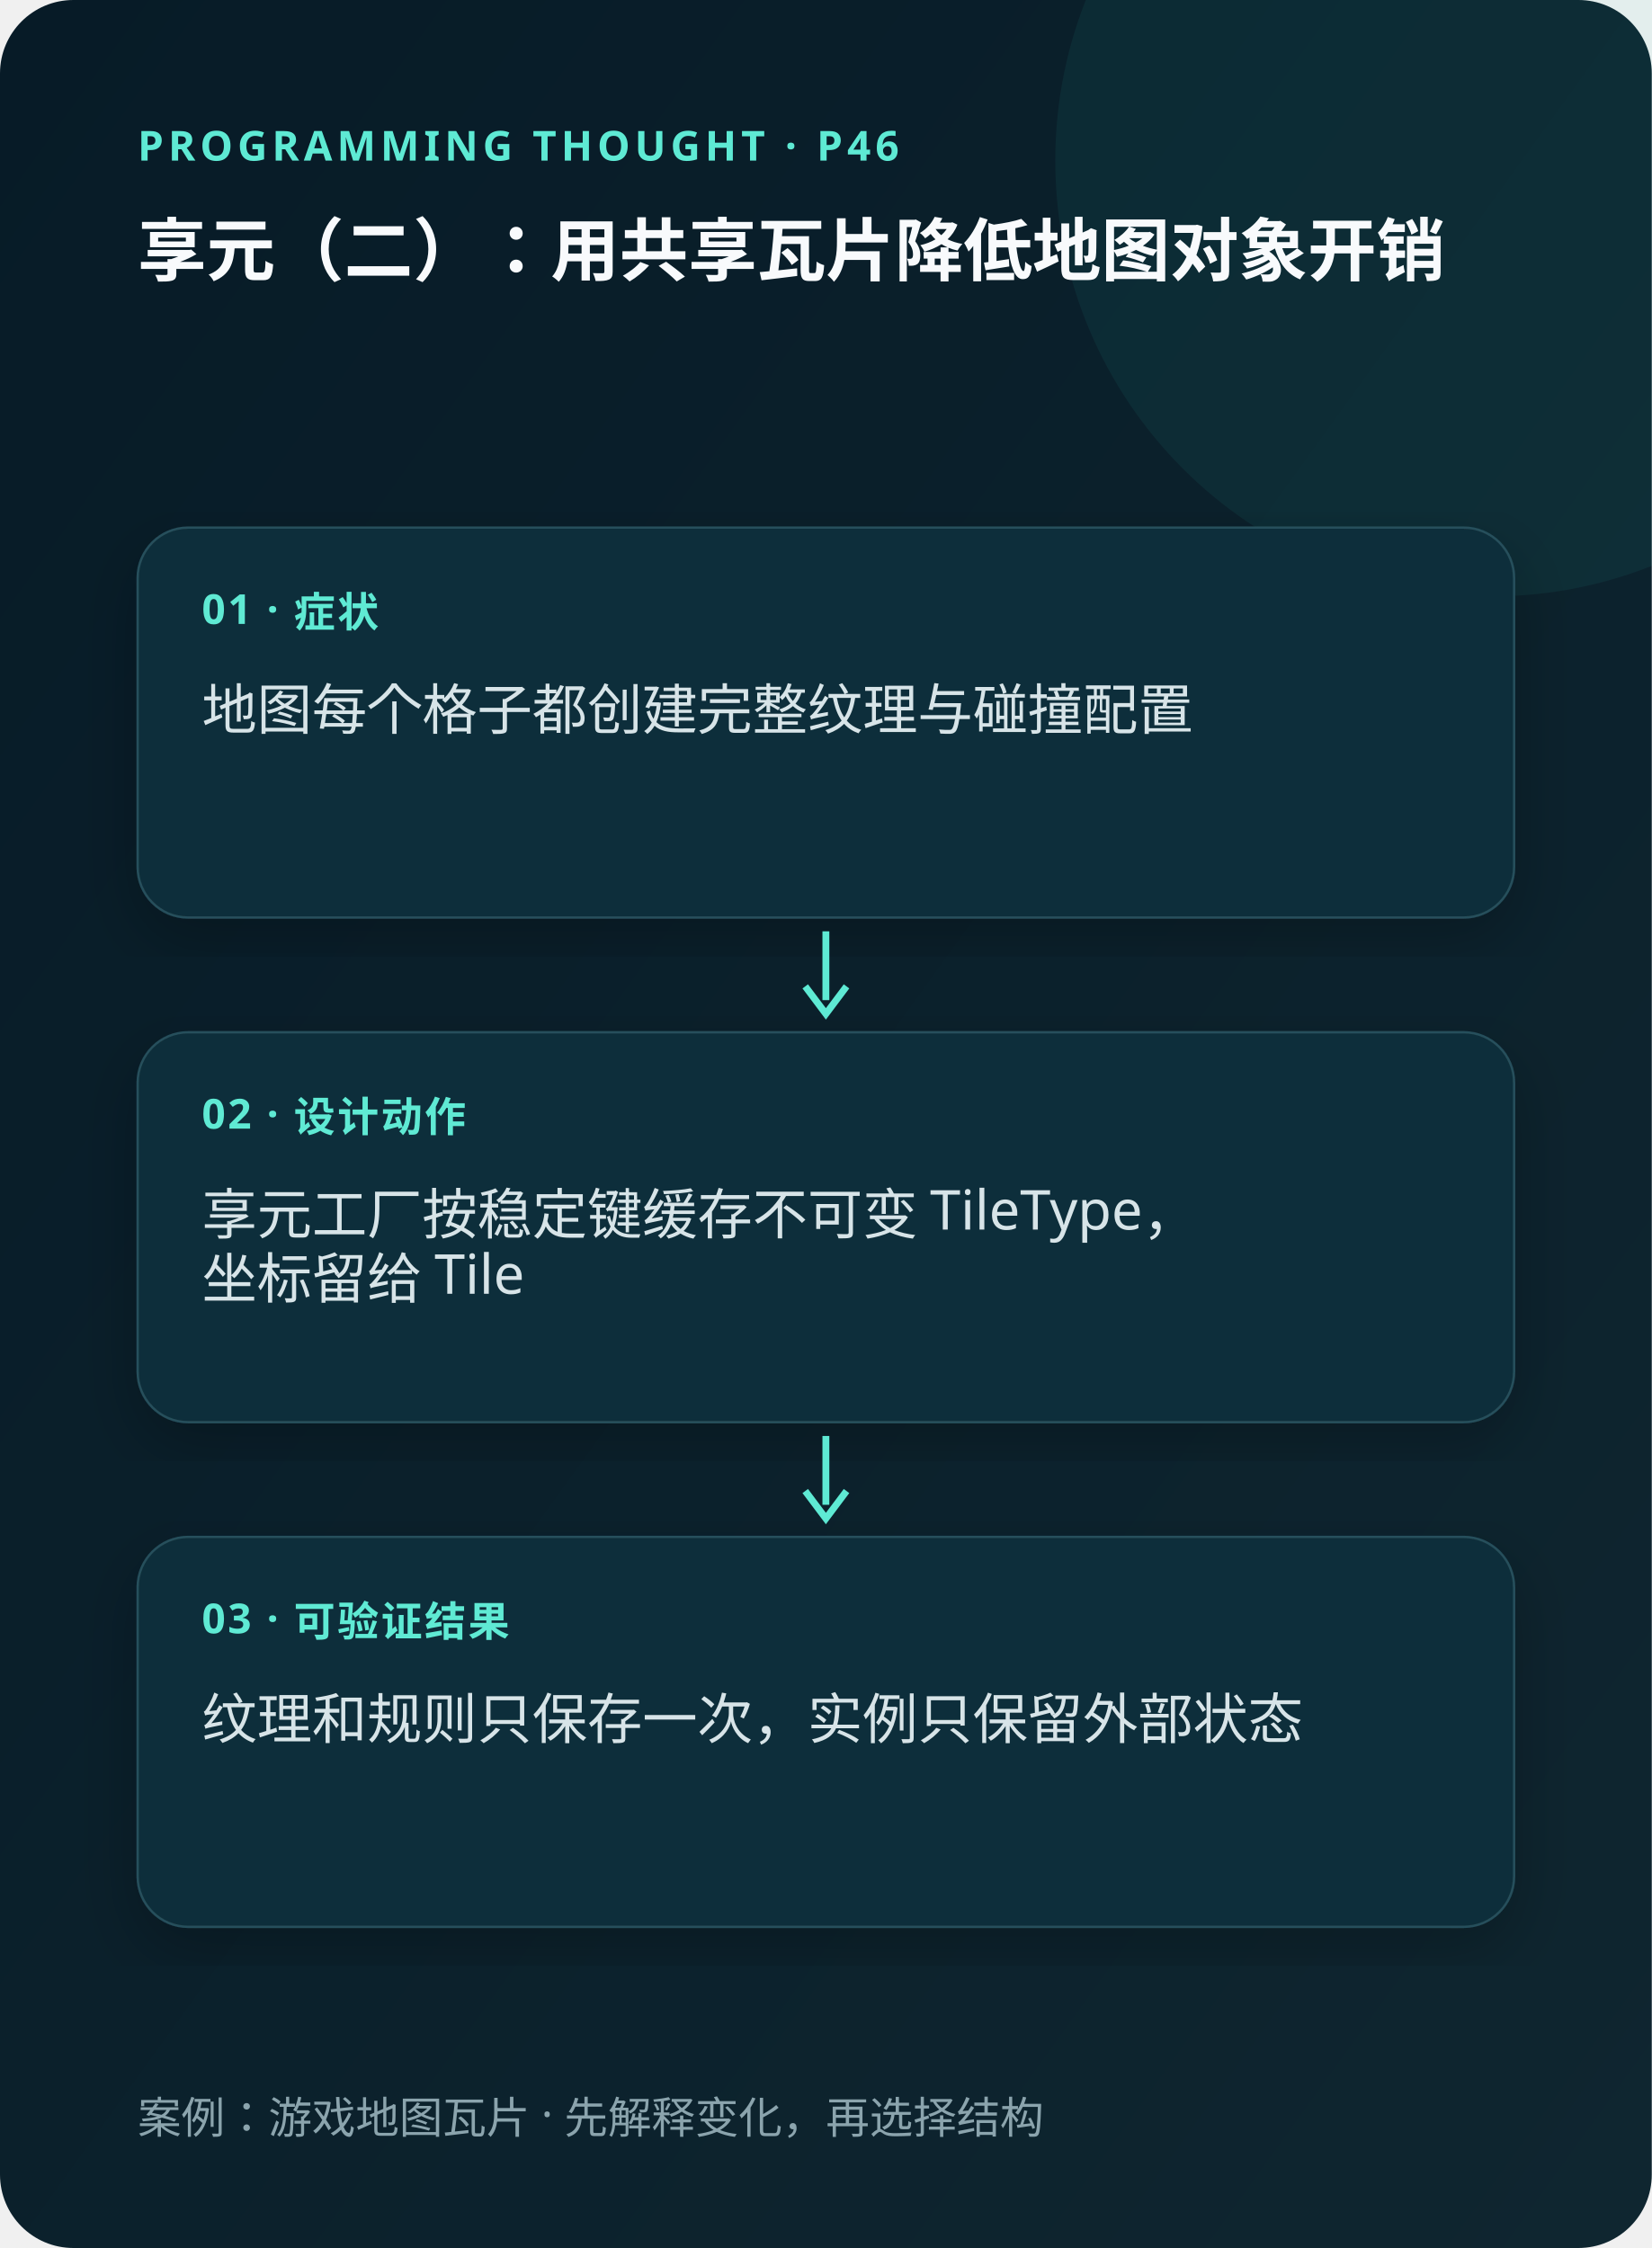
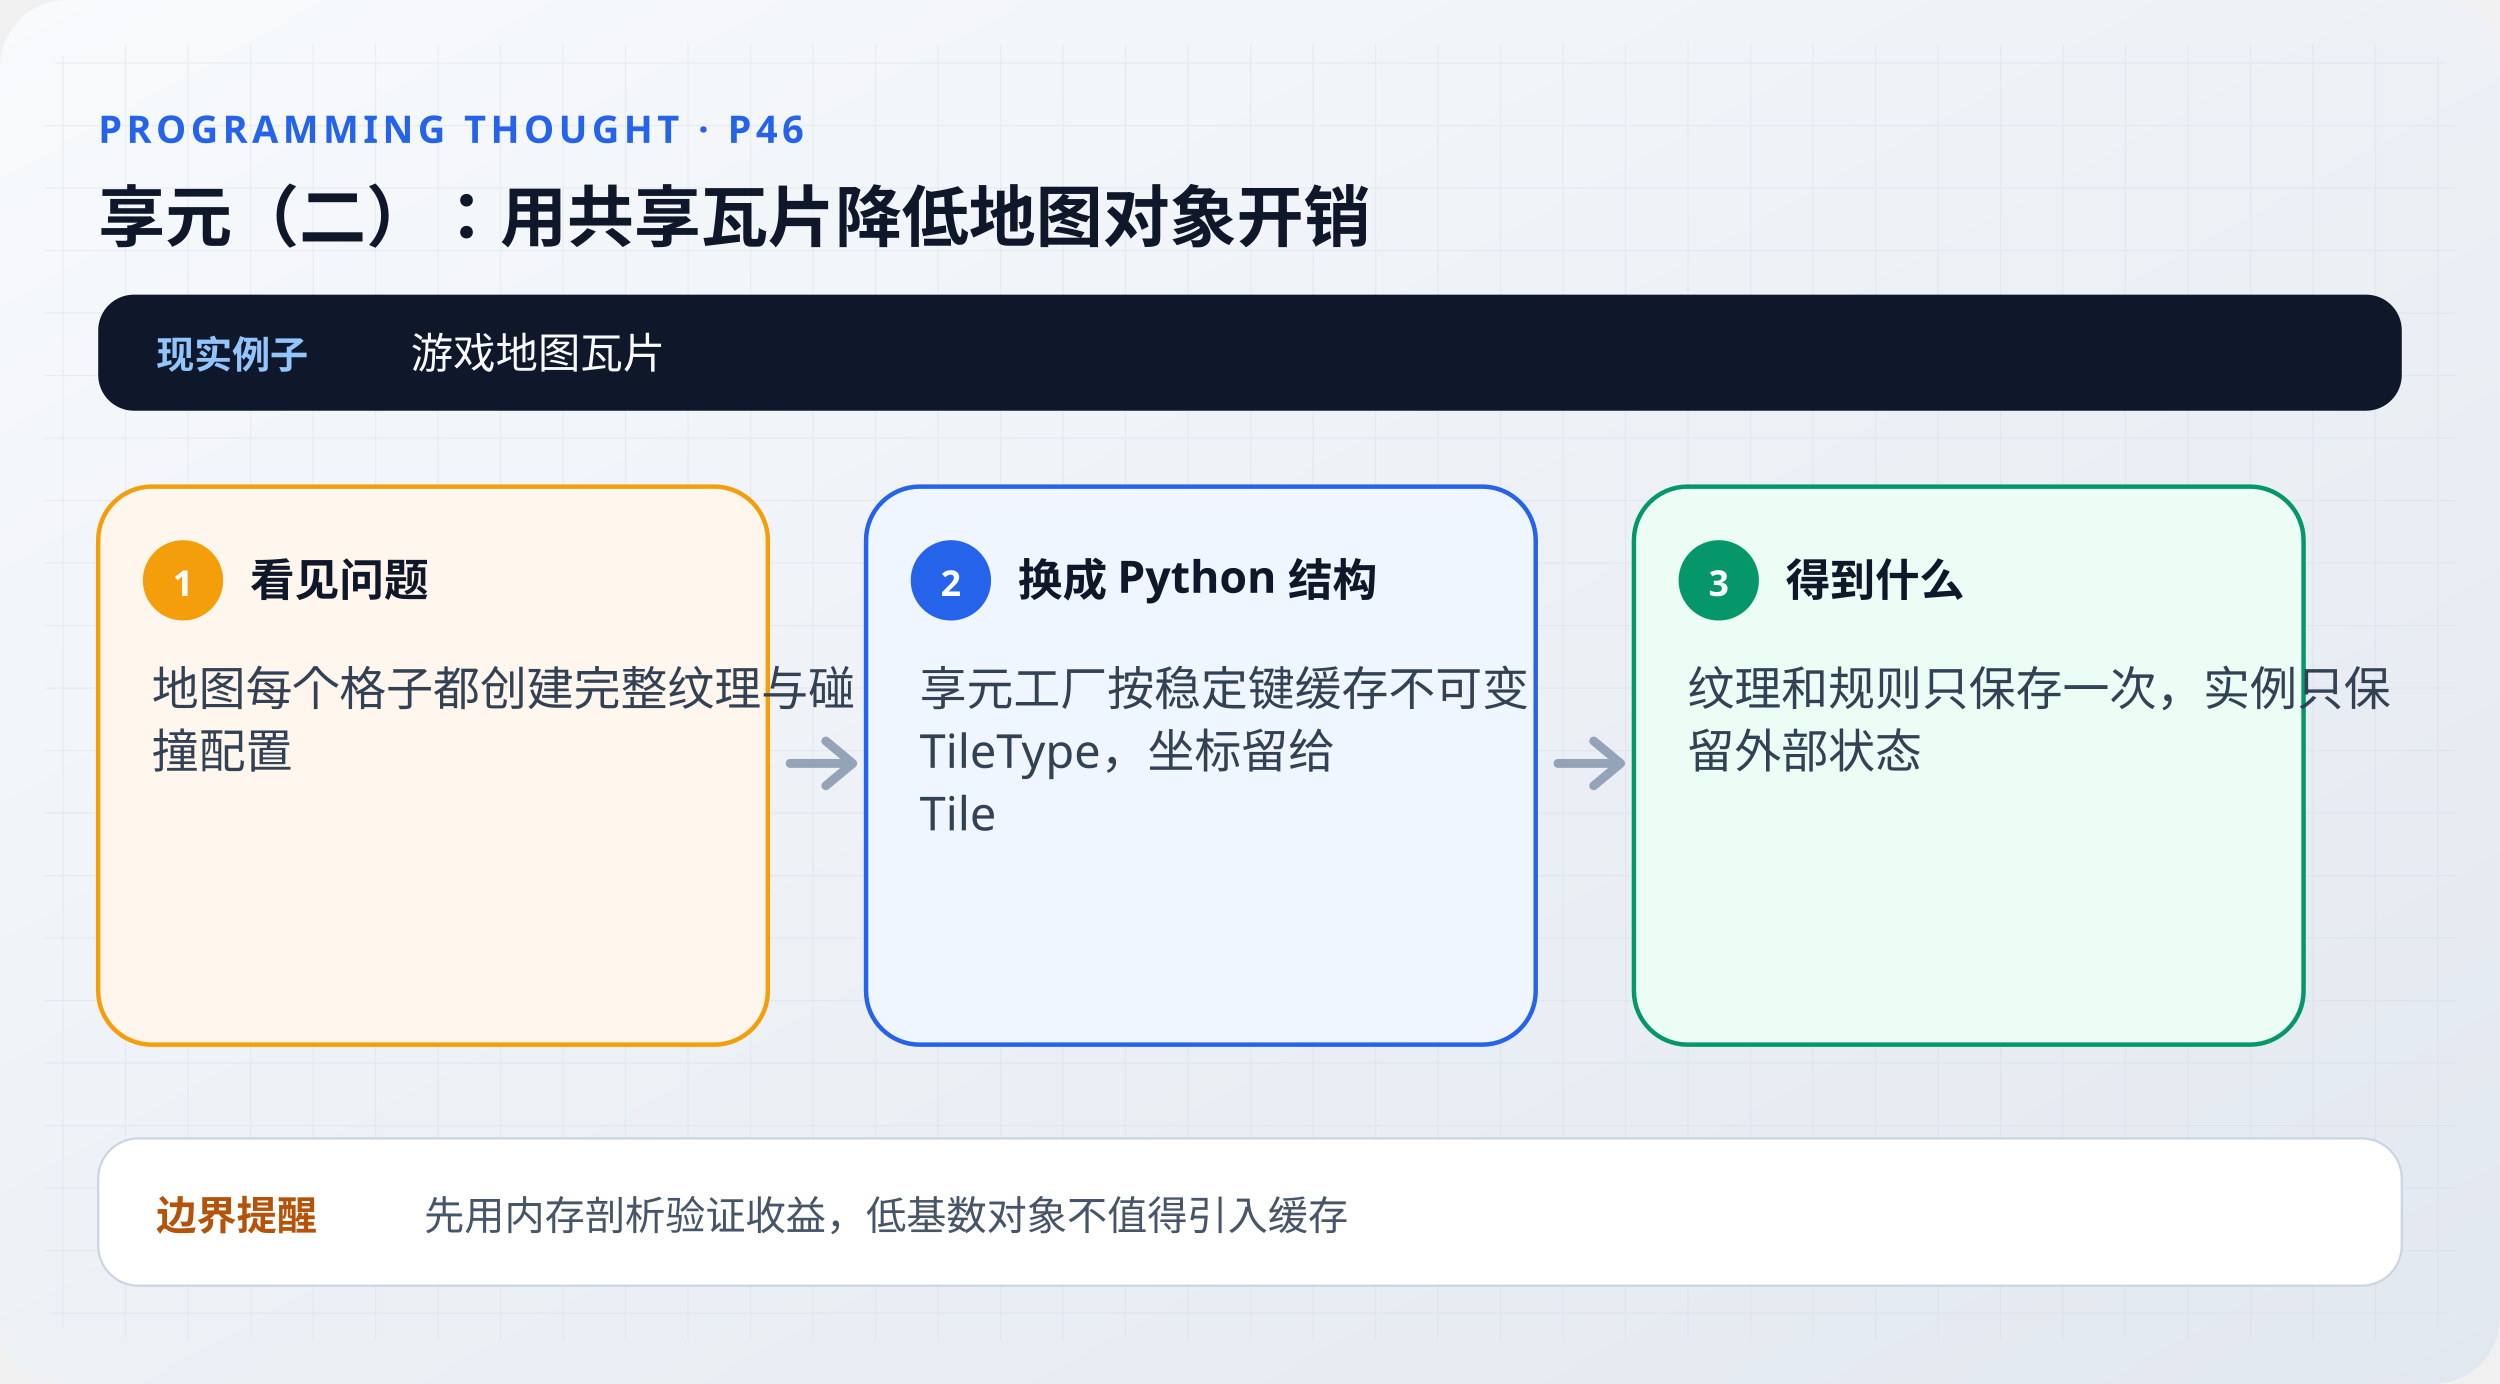
- <svg xmlns="http://www.w3.org/2000/svg" viewBox="0 0 720 980" role="img" aria-labelledby="title desc">
+ <svg xmlns="http://www.w3.org/2000/svg" viewBox="0 0 1120 620" role="img" aria-labelledby="title desc">
  <defs>
-     <linearGradient id="bg" x1="0" y1="0" x2="1" y2="1">
-       <stop offset="0" stop-color="#071b27" />
-       <stop offset="1" stop-color="#0f2630" />
+     <linearGradient id="paper" x1="0" y1="0" x2="1" y2="1">
+       <stop offset="0" stop-color="#f8fafc" />
+       <stop offset="1" stop-color="#e2e8f0" />
    </linearGradient>
+     <pattern id="grid" width="28" height="28" patternUnits="userSpaceOnUse">
+       <path d="M 28 0 L 0 0 0 28" fill="none" stroke="#cbd5e1" stroke-width="1" opacity=".45" />
+     </pattern>
    <filter id="shadow">
-       <feDropShadow dx="0" dy="10" stdDeviation="14" flood-opacity=".24" />
+       <feDropShadow dx="0" dy="7" stdDeviation="9" flood-color="#0f172a" flood-opacity=".15" />
    </filter>
  </defs>
-   <rect width="720" height="980" rx="32" fill="url(#bg)" />
-   <circle cx="650" cy="70" r="190" fill="#2dd4bf" opacity=".07" />
-   <text x="60" y="70" fill="#5eead4" font-family="system-ui,sans-serif" font-size="18" font-weight="700" letter-spacing="2">PROGRAMMING THOUGHT · P46</text>
-   <text x="60" y="120" class="heading">享元（二）：用共享瓦片降低地图对象开销</text>
+   <rect width="1120" height="620" rx="30" fill="url(#paper)" />
+   <rect x="20" y="20" width="1080" height="580" rx="22" fill="url(#grid)" opacity=".75" />
+   <text x="44" y="64" class="eyebrow">PROGRAMMING THOUGHT · P46</text>
+   <text x="44" y="108" class="heading">享元（二）：用共享瓦片降低地图对象开销</text>
+   <rect x="44" y="132" width="1032" height="52" rx="16" fill="#0f172a" />
+   <text x="70" y="165" class="exampleLabel">现实例子</text>
+   <text x="184" y="165" class="exampleText">游戏地图瓦片</text>
+   <g>
+     <rect x="44" y="218" width="300" height="250" rx="24" fill="#fff7ed" stroke="#f59e0b" stroke-width="2" />
+     <circle cx="82" cy="260" r="18" fill="#f59e0b" />
+     <text x="82" y="267" text-anchor="middle" class="number">1</text>
+     <text x="112" y="267" class="cardLabel">看见问题</text>
+     <text x="68" y="316" class="cardBody">地图每个格子都创建完整纹理与碰</text>
+     <text x="68" y="344" class="cardBody">撞配置</text>
+   </g>
+   <path d="M354 342h24" stroke="#94a3b8" stroke-width="4" stroke-linecap="round" />
+   <path d="m370 332 12 10-12 10" fill="none" stroke="#94a3b8" stroke-width="4" stroke-linecap="round" stroke-linejoin="round" />
+   <g>
+     <rect x="388" y="218" width="300" height="250" rx="24" fill="#eff6ff" stroke="#2563eb" stroke-width="2" />
+     <circle cx="426" cy="260" r="18" fill="#2563eb" />
+     <text x="426" y="267" text-anchor="middle" class="number">2</text>
+     <text x="456" y="267" class="cardLabel">换成 Python 结构</text>
+     <text x="412" y="316" class="cardBody">享元工厂按稳定键缓存不可变 </text>
+     <text x="412" y="344" class="cardBody">TileType，坐标留给 </text>
+     <text x="412" y="372" class="cardBody">Tile</text>
+   </g>
+   <path d="M698 342h24" stroke="#94a3b8" stroke-width="4" stroke-linecap="round" />
+   <path d="m714 332 12 10-12 10" fill="none" stroke="#94a3b8" stroke-width="4" stroke-linecap="round" stroke-linejoin="round" />
+   <g>
+     <rect x="732" y="218" width="300" height="250" rx="24" fill="#ecfdf5" stroke="#059669" stroke-width="2" />
+     <circle cx="770" cy="260" r="18" fill="#059669" />
+     <text x="770" y="267" text-anchor="middle" class="number">3</text>
+     <text x="800" y="267" class="cardLabel">得到什么</text>
+     <text x="756" y="316" class="cardBody">纹理和规则只保存一次，实例只保</text>
+     <text x="756" y="344" class="cardBody">留外部状态</text>
+   </g>
+   <rect x="44" y="510" width="1032" height="66" rx="18" fill="#ffffff" stroke="#cbd5e1" />
+   <text x="70" y="551" class="boundaryLabel">边界提醒</text>
+   <text x="190" y="551" class="boundaryText">先用内存剖析验证收益，低基数对象不值得引入缓存</text>
  <style>
-     .heading { fill: #f8fafc; font: 700 30px system-ui, sans-serif; }
-     .label { fill: #5eead4; font: 700 18px system-ui, sans-serif; letter-spacing: 1px; }
-     .body { fill: #d7e4e8; font: 500 24px system-ui, sans-serif; }
+     .eyebrow { fill: #2563eb; font: 700 17px system-ui, sans-serif; letter-spacing: 2px; }
+     .heading { fill: #0f172a; font: 700 30px system-ui, sans-serif; }
+     .exampleLabel { fill: #93c5fd; font: 700 17px system-ui, sans-serif; }
+     .exampleText { fill: #f8fafc; font: 500 19px system-ui, sans-serif; }
+     .number { fill: white; font: 700 16px system-ui, sans-serif; }
+     .cardLabel { fill: #0f172a; font: 700 20px system-ui, sans-serif; }
+     .cardBody { fill: #334155; font: 500 21px system-ui, sans-serif; }
+     .boundaryLabel { fill: #b45309; font: 700 18px system-ui, sans-serif; }
+     .boundaryText { fill: #475569; font: 500 18px system-ui, sans-serif; }
  </style>
-   <g filter="url(#shadow)">
-     <rect x="60" y="230" width="600" height="170" rx="22" fill="#102f3a" stroke="#28505c" />
-     <text x="88" y="272" class="label">01 · 症状</text>
-     <text x="88" y="318" class="body">地图每个格子都创建完整纹理与碰撞配置</text>
-   </g>
-   <path d="M360 406v30" stroke="#5eead4" stroke-width="3" />
-   <path d="m351 430 9 12 9-12" fill="none" stroke="#5eead4" stroke-width="3" />
-   <g filter="url(#shadow)">
-     <rect x="60" y="450" width="600" height="170" rx="22" fill="#102f3a" stroke="#28505c" />
-     <text x="88" y="492" class="label">02 · 设计动作</text>
-     <text x="88" y="538" class="body">享元工厂按稳定键缓存不可变 TileType，</text>
-     <text x="88" y="566" class="body">坐标留给 Tile</text>
-   </g>
-   <path d="M360 626v30" stroke="#5eead4" stroke-width="3" />
-   <path d="m351 650 9 12 9-12" fill="none" stroke="#5eead4" stroke-width="3" />
-   <g filter="url(#shadow)">
-     <rect x="60" y="670" width="600" height="170" rx="22" fill="#102f3a" stroke="#28505c" />
-     <text x="88" y="712" class="label">03 · 可验证结果</text>
-     <text x="88" y="758" class="body">纹理和规则只保存一次，实例只保留外部状态</text>
-   </g>
-   <text x="60" y="930" fill="#8ba4ad" font-family="system-ui,sans-serif" font-size="19">案例：游戏地图瓦片 · 先解释变化，再选择结构</text>
</svg>
